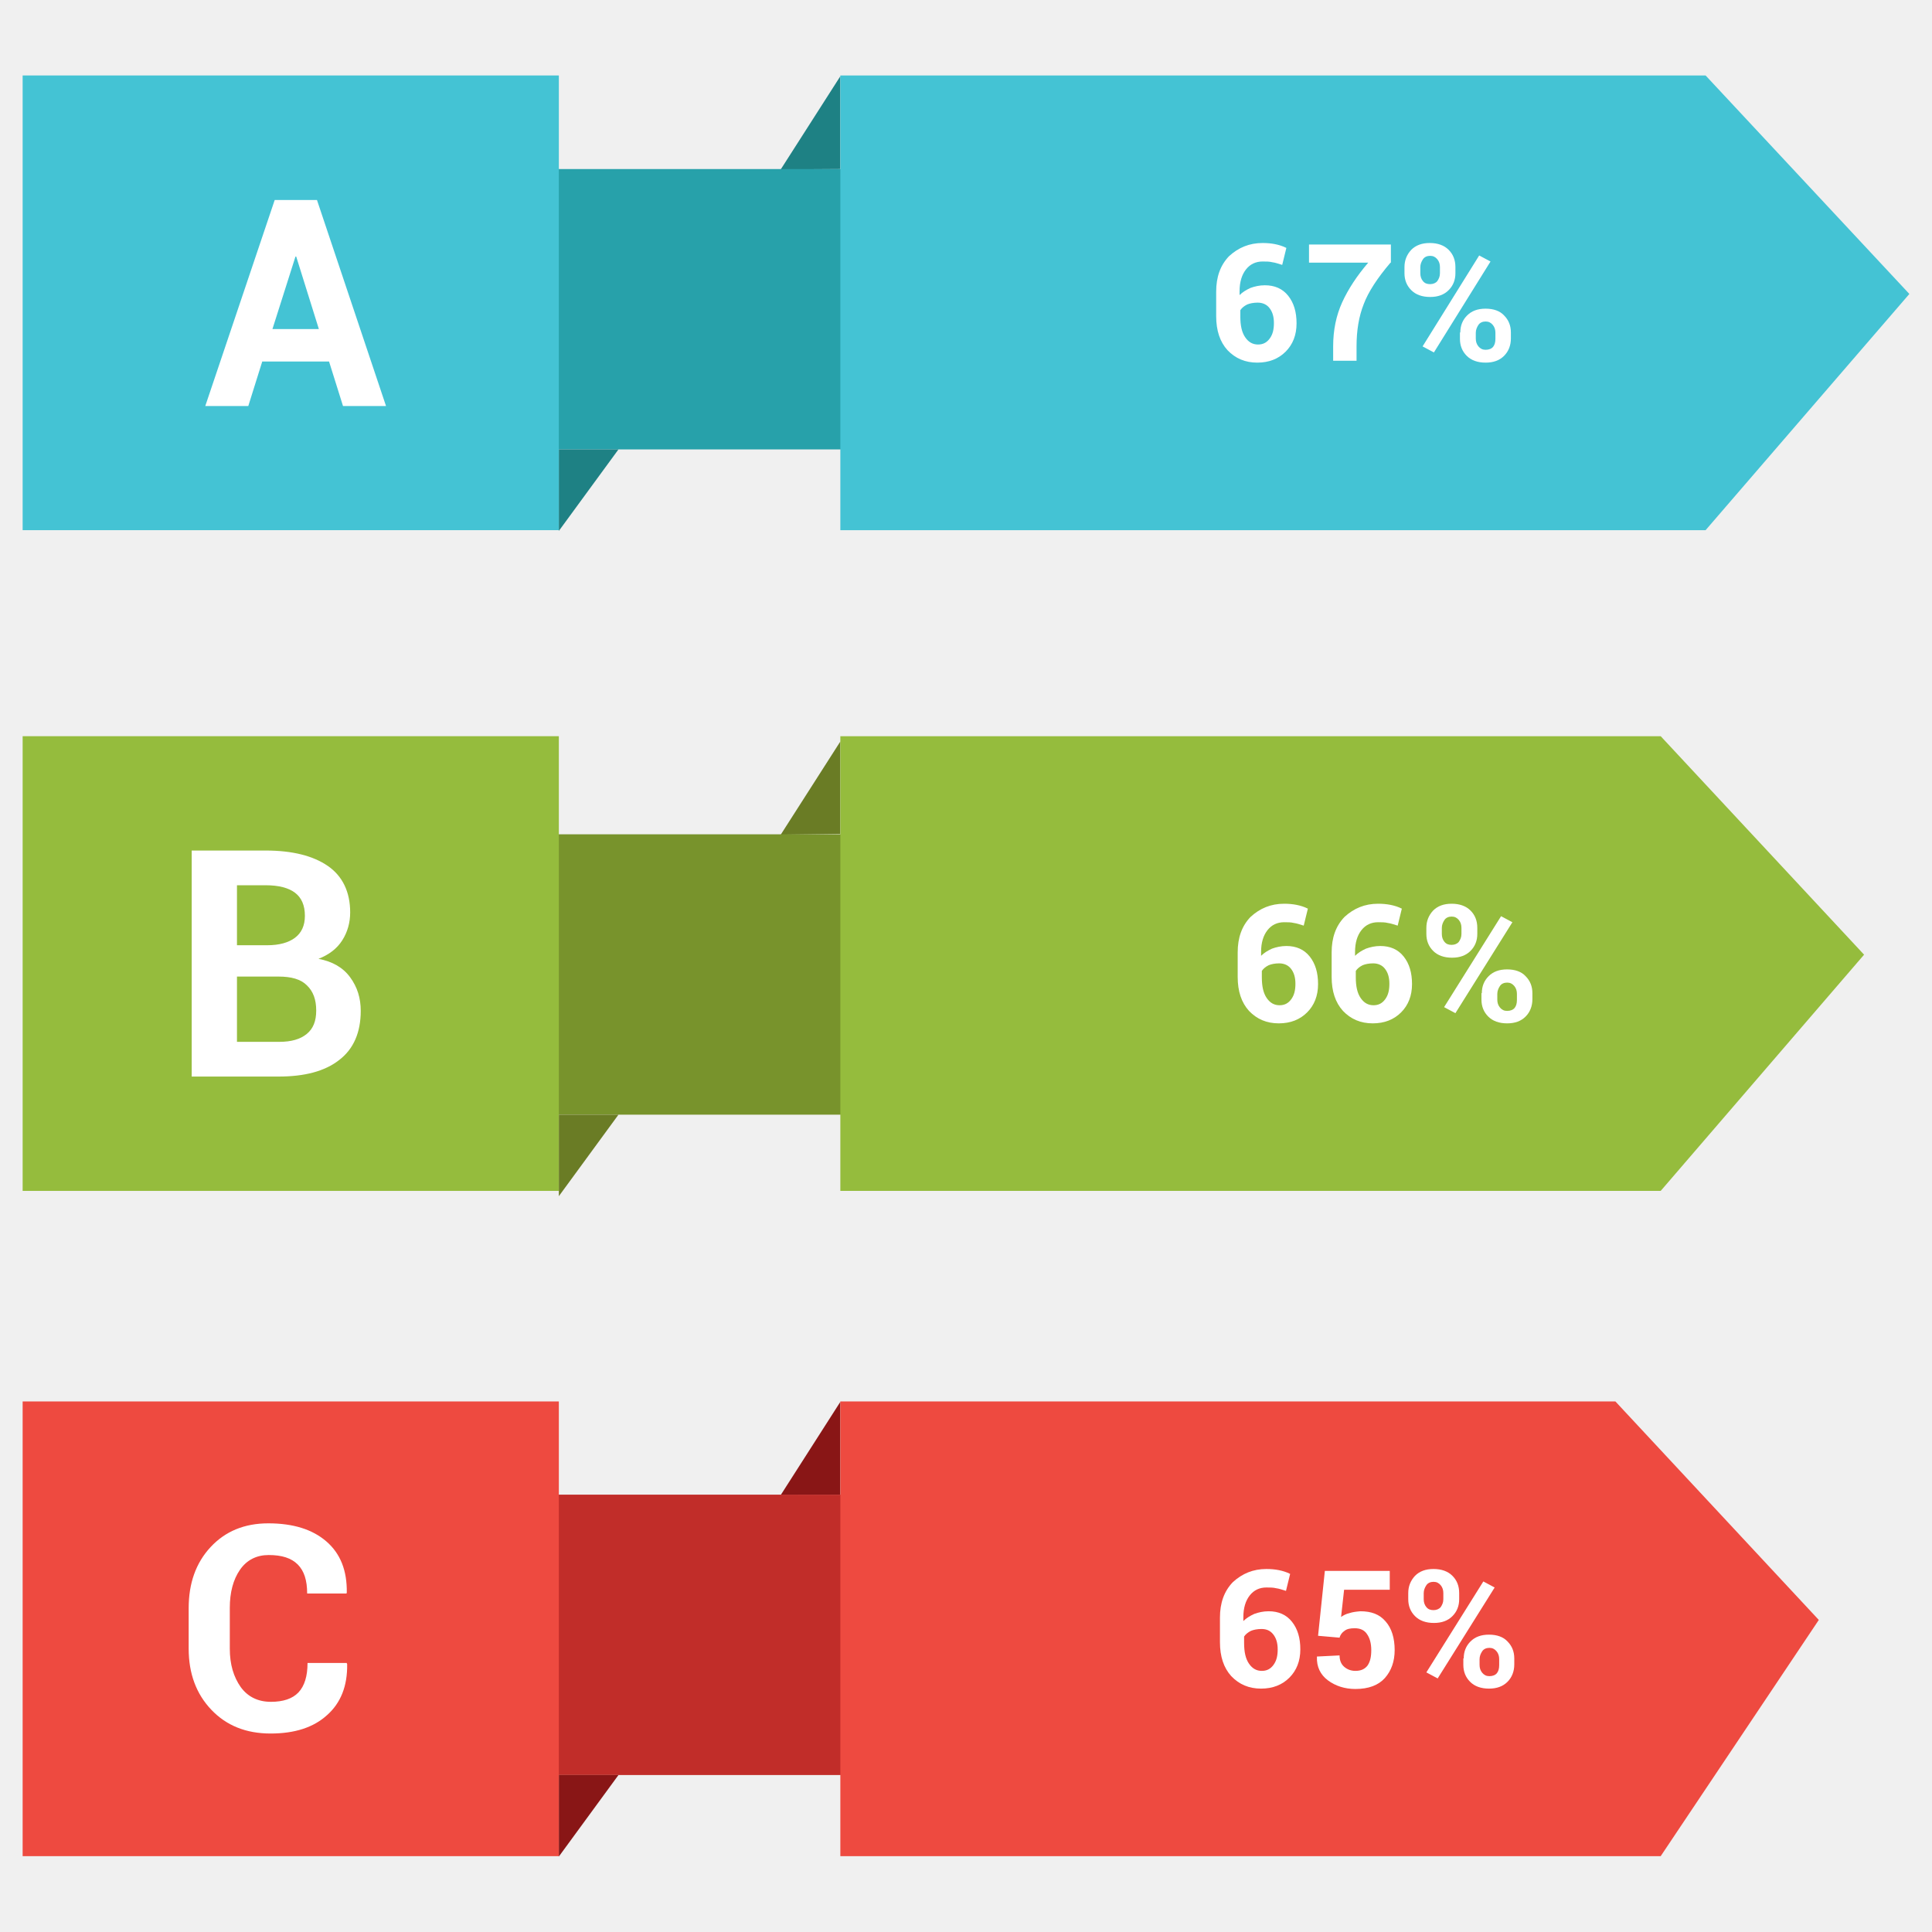
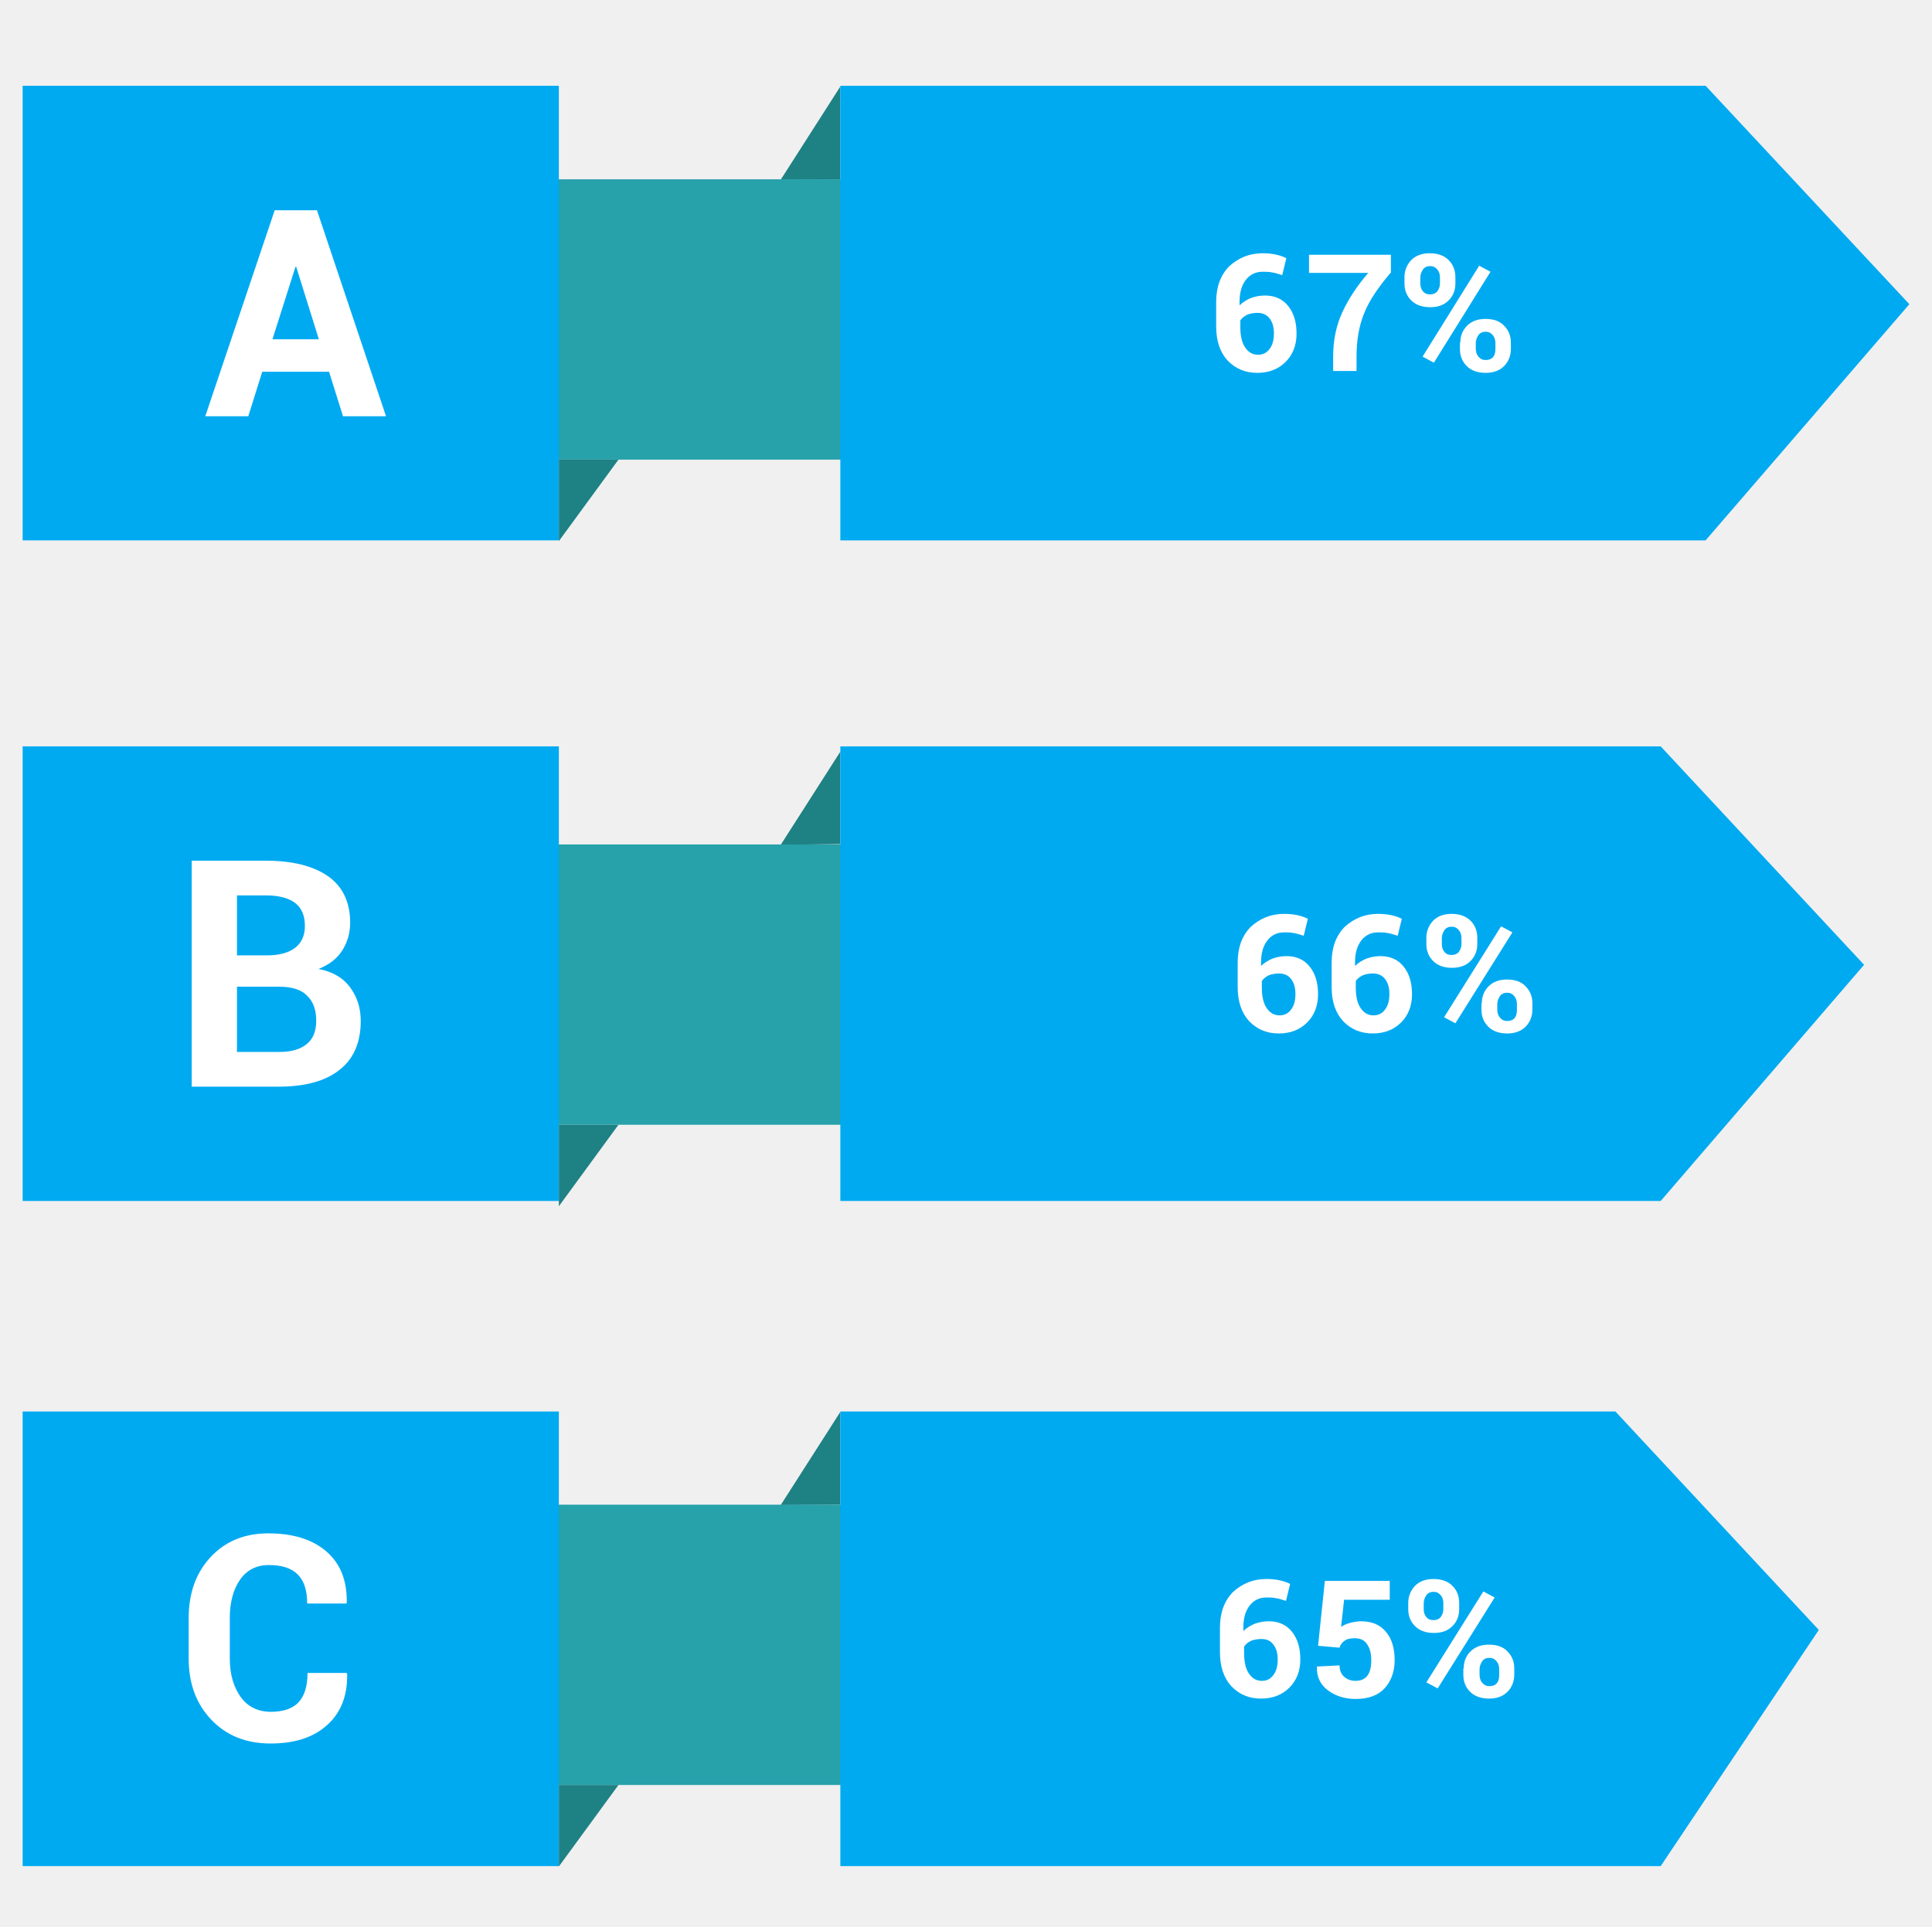
- <svg xmlns="http://www.w3.org/2000/svg" id="Layer_1" style="enable-background:new 0 0 512 512;" version="1.1" viewBox="0 0 512 512" xml:space="preserve">
-   <style type="text/css">
- 	.st0{fill:#1E8184;}
- 	.st1{fill:#27A1AA;}
- 	.st2{fill:#44C3D4;}
- 	.st3{fill:#FFFFFF;}
- 	.st4{fill:#6A7C25;}
- 	.st5{fill:#78932C;}
- 	.st6{fill:#95BC3D;}
- 	.st7{fill:#891616;}
- 	.st8{fill:#C12D29;}
- 	.st9{fill:#EE4A40;}
- </style>
+ <svg xmlns="http://www.w3.org/2000/svg" version="1.1" id="Layer_1" x="0px" y="0px" width="375px" height="374px" viewBox="0 216.5 375 374" enable-background="new 0 216.5 375 374" xml:space="preserve">
  <g id="XMLID_550_">
    <g id="XMLID_541_">
-       <polygon class="st0" id="XMLID_542_" points="222.7,20.2 222.7,44.8 206.9,44.9   " />
-       <rect class="st1" height="74.3" id="XMLID_538_" width="74.9" x="148" y="44.8" />
-       <rect class="st2" height="120.5" id="XMLID_537_" width="142.1" x="6" y="20" />
-       <polygon class="st2" id="XMLID_539_" points="452,140.5 222.7,140.5 222.7,20 452,20 506,77.9   " />
-       <polygon class="st0" id="XMLID_540_" points="148.1,140.7 148.1,119.1 163.9,119.1   " />
+       <polygon id="XMLID_542_" fill="#1E8184" points="163.11,233.295 163.11,251.312 151.538,251.386   " />
+       <rect id="XMLID_538_" x="108.398" y="251.312" fill="#27A1AA" width="54.858" height="54.419" />
+       <rect id="XMLID_537_" x="4.395" y="233.148" fill="#00AAF1" width="104.077" height="88.257" />
+       <polygon id="XMLID_539_" fill="#00AAF1" points="331.055,321.405 163.11,321.405 163.11,233.148 331.055,233.148 370.605,275.556       " />
+       <polygon id="XMLID_540_" fill="#1E8184" points="108.472,321.552 108.472,305.731 120.044,305.731   " />
      <g id="XMLID_1419_">
-         <path class="st3" d="M334.6,64.4c1.2,0,2.3,0.1,3.3,0.3c1,0.2,2,0.5,3,1l-1.1,4.5c-1-0.3-1.8-0.6-2.6-0.7     c-0.8-0.2-1.6-0.2-2.6-0.2c-1.8,0-3.3,0.7-4.4,2.1c-1.1,1.4-1.7,3.3-1.7,5.8v1c0.8-0.8,1.8-1.4,2.9-1.9c1.1-0.4,2.4-0.7,3.8-0.7     c2.6,0,4.7,0.9,6.2,2.8c1.5,1.9,2.2,4.3,2.2,7.3c0,3.1-1,5.6-2.9,7.5c-1.9,1.9-4.4,2.9-7.5,2.9c-3.2,0-5.8-1.1-7.9-3.3     c-2-2.2-3-5.2-3-9v-6.5c0-3.9,1.1-7,3.4-9.4C328.2,65.6,331.1,64.4,334.6,64.4z M333.3,80.2c-1.1,0-2.1,0.2-2.8,0.5     c-0.8,0.4-1.4,0.9-1.8,1.5v1.7c0,2.4,0.4,4.2,1.3,5.5c0.9,1.3,2,1.9,3.4,1.9c1.3,0,2.3-0.5,3.1-1.6s1.1-2.4,1.1-4.1     c0-1.7-0.4-3-1.2-4C335.7,80.7,334.6,80.2,333.3,80.2z" id="XMLID_369_" />
-         <path class="st3" d="M368.5,69.6c-3.5,4.1-5.9,7.8-7.1,11c-1.3,3.3-1.9,7-1.9,11.2v3.8h-6.2v-3.8     c0-4.3,0.8-8.2,2.4-11.7c1.6-3.5,3.9-7,6.9-10.5h-15.7v-4.8h21.7V69.6z" id="XMLID_367_" />
-         <path class="st3" d="M372.2,70.8c0-1.8,0.6-3.3,1.8-4.6c1.2-1.2,2.8-1.8,4.9-1.8c2.1,0,3.8,0.6,5,1.8     c1.2,1.2,1.8,2.7,1.8,4.6v1.6c0,1.8-0.6,3.3-1.8,4.5c-1.2,1.2-2.8,1.8-4.9,1.8c-2.1,0-3.8-0.6-5-1.8c-1.2-1.2-1.8-2.7-1.8-4.5     V70.8z M376.4,72.4c0,0.8,0.2,1.5,0.7,2.1c0.5,0.6,1.1,0.8,1.9,0.8c0.8,0,1.5-0.3,1.9-0.8c0.4-0.6,0.7-1.2,0.7-2.1v-1.6     c0-0.8-0.2-1.5-0.7-2.1c-0.5-0.6-1.1-0.9-1.9-0.9c-0.8,0-1.5,0.3-1.9,0.9c-0.4,0.6-0.7,1.3-0.7,2.1V72.4z M380,93.4l-3-1.6     L392,67.7l3,1.6L380,93.4z M387,88.1c0-1.8,0.6-3.3,1.8-4.5c1.2-1.2,2.8-1.8,4.9-1.8c2.1,0,3.8,0.6,4.9,1.8     c1.2,1.2,1.8,2.7,1.8,4.5v1.6c0,1.8-0.6,3.4-1.8,4.6c-1.2,1.2-2.8,1.8-4.9,1.8c-2.1,0-3.8-0.6-5-1.8c-1.2-1.2-1.8-2.7-1.8-4.5     V88.1z M391.1,89.7c0,0.8,0.2,1.5,0.7,2.1c0.5,0.6,1.1,0.9,1.9,0.9c0.9,0,1.6-0.3,2-0.8c0.4-0.5,0.6-1.2,0.6-2.1v-1.6     c0-0.8-0.2-1.5-0.7-2.1c-0.5-0.6-1.1-0.9-1.9-0.9c-0.8,0-1.5,0.3-1.9,0.9c-0.4,0.6-0.7,1.3-0.7,2.1V89.7z" id="XMLID_215_" />
+         <path id="XMLID_369_" fill="#FFFFFF" d="M245.068,265.668c0.879,0,1.685,0.073,2.417,0.22s1.465,0.366,2.197,0.732l-0.806,3.296     c-0.732-0.22-1.318-0.439-1.904-0.513c-0.586-0.146-1.172-0.146-1.904-0.146c-1.318,0-2.417,0.513-3.223,1.538     s-1.245,2.417-1.245,4.248v0.732c0.586-0.586,1.318-1.025,2.124-1.392c0.806-0.293,1.758-0.513,2.783-0.513     c1.904,0,3.442,0.659,4.541,2.051s1.611,3.149,1.611,5.347c0,2.271-0.732,4.102-2.124,5.493s-3.223,2.124-5.493,2.124     c-2.344,0-4.248-0.806-5.786-2.417c-1.465-1.611-2.197-3.809-2.197-6.592v-4.761c0-2.856,0.806-5.127,2.49-6.885     C240.381,266.547,242.505,265.668,245.068,265.668z M244.116,277.24c-0.806,0-1.538,0.146-2.051,0.366     c-0.586,0.293-1.025,0.659-1.318,1.099v1.245c0,1.758,0.293,3.076,0.952,4.028s1.465,1.392,2.49,1.392     c0.952,0,1.685-0.366,2.271-1.172s0.806-1.758,0.806-3.003s-0.293-2.197-0.879-2.93     C245.874,277.606,245.068,277.24,244.116,277.24z" />
+         <path id="XMLID_367_" fill="#FFFFFF" d="M269.897,269.477c-2.563,3.003-4.321,5.713-5.2,8.057     c-0.952,2.417-1.392,5.127-1.392,8.203v2.783h-4.541v-2.783c0-3.149,0.586-6.006,1.758-8.569s2.856-5.127,5.054-7.69h-11.499     v-3.516h15.894v3.516H269.897z" />
+         <path id="XMLID_215_" fill="#FFFFFF" d="M272.607,270.355c0-1.318,0.439-2.417,1.318-3.369c0.879-0.879,2.051-1.318,3.589-1.318     s2.783,0.439,3.662,1.318s1.318,1.978,1.318,3.369v1.172c0,1.318-0.439,2.417-1.318,3.296s-2.051,1.318-3.589,1.318     s-2.783-0.439-3.662-1.318s-1.318-1.978-1.318-3.296V270.355z M275.684,271.527c0,0.586,0.146,1.099,0.513,1.538     s0.806,0.586,1.392,0.586s1.099-0.22,1.392-0.586c0.293-0.439,0.513-0.879,0.513-1.538v-1.172c0-0.586-0.146-1.099-0.513-1.538     s-0.806-0.659-1.392-0.659s-1.099,0.22-1.392,0.659s-0.513,0.952-0.513,1.538V271.527z M278.32,286.908l-2.197-1.172     l10.986-17.651l2.197,1.172L278.32,286.908z M283.447,283.026c0-1.318,0.439-2.417,1.318-3.296s2.051-1.318,3.589-1.318     s2.783,0.439,3.589,1.318c0.879,0.879,1.318,1.978,1.318,3.296v1.172c0,1.318-0.439,2.49-1.318,3.369s-2.051,1.318-3.589,1.318     s-2.783-0.439-3.662-1.318s-1.318-1.978-1.318-3.296v-1.245H283.447z M286.45,284.198c0,0.586,0.146,1.099,0.513,1.538     s0.806,0.659,1.392,0.659c0.659,0,1.172-0.22,1.465-0.586s0.439-0.879,0.439-1.538V283.1c0-0.586-0.146-1.099-0.513-1.538     s-0.806-0.659-1.392-0.659s-1.099,0.22-1.392,0.659s-0.513,0.952-0.513,1.538V284.198z" />
      </g>
-       <path class="st3" d="M87.2,95.8H69.5l-3.7,11.8H54.4L72.8,53H84l18.3,54.6H90.9L87.2,95.8z M72.2,87.2h12.3    l-6-19.2h-0.2L72.2,87.2z" id="XMLID_444_" />
+       <path id="XMLID_444_" fill="#FFFFFF" d="M63.867,288.666H50.903l-2.71,8.643h-8.35l13.477-39.99h8.203l13.403,39.99h-8.35    L63.867,288.666z M52.881,282.367h9.009l-4.395-14.062h-0.146L52.881,282.367z" />
    </g>
    <g id="XMLID_543_">
-       <polygon class="st4" id="XMLID_549_" points="222.7,196.5 222.7,221 206.9,221.2   " />
-       <rect class="st5" height="74.3" id="XMLID_548_" width="74.9" x="148" y="221.1" />
-       <rect class="st6" height="120.5" id="XMLID_547_" width="142.1" x="6" y="195.1" />
-       <polygon class="st6" id="XMLID_546_" points="440.1,315.6 222.7,315.6 222.7,195.1 440.1,195.1 494,253   " />
-       <polygon class="st4" id="XMLID_545_" points="148.1,317 148.1,295.4 163.9,295.4   " />
+       <polygon id="XMLID_549_" fill="#1E8184" points="163.11,362.421 163.11,380.365 151.538,380.512   " />
+       <rect id="XMLID_548_" x="108.398" y="380.438" fill="#27A1AA" width="54.858" height="54.419" />
+       <rect id="XMLID_547_" x="4.395" y="361.396" fill="#00AAF1" width="104.077" height="88.257" />
+       <polygon id="XMLID_546_" fill="#00AAF1" points="322.339,449.652 163.11,449.652 163.11,361.396 322.339,361.396 361.816,403.803       " />
+       <polygon id="XMLID_545_" fill="#1E8184" points="108.472,450.678 108.472,434.857 120.044,434.857   " />
      <g id="XMLID_1414_">
-         <path class="st3" d="M340.3,239.5c1.2,0,2.3,0.1,3.3,0.3c1,0.2,2,0.5,3,1l-1.1,4.5c-1-0.3-1.8-0.6-2.6-0.7     c-0.8-0.2-1.6-0.2-2.6-0.2c-1.8,0-3.3,0.7-4.4,2.1c-1.1,1.4-1.7,3.3-1.7,5.8v1c0.8-0.8,1.8-1.4,2.9-1.9c1.1-0.4,2.4-0.7,3.8-0.7     c2.6,0,4.7,0.9,6.2,2.8c1.5,1.9,2.2,4.3,2.2,7.3c0,3.1-1,5.6-2.9,7.5c-1.9,1.9-4.4,2.9-7.5,2.9c-3.2,0-5.8-1.1-7.9-3.3     c-2-2.2-3-5.2-3-9v-6.5c0-3.9,1.1-7,3.4-9.4C333.9,240.7,336.8,239.5,340.3,239.5z M339,255.3c-1.1,0-2.1,0.2-2.8,0.5     c-0.8,0.4-1.4,0.9-1.8,1.5v1.7c0,2.4,0.4,4.2,1.3,5.5c0.9,1.3,2,1.9,3.4,1.9c1.3,0,2.3-0.5,3.1-1.6c0.8-1.1,1.1-2.4,1.1-4.1     c0-1.7-0.4-3-1.2-4C341.4,255.8,340.3,255.3,339,255.3z" id="XMLID_431_" />
-         <path class="st3" d="M365.2,239.5c1.2,0,2.3,0.1,3.3,0.3c1,0.2,2,0.5,3,1l-1.1,4.5c-1-0.3-1.8-0.6-2.6-0.7     c-0.8-0.2-1.6-0.2-2.6-0.2c-1.8,0-3.3,0.7-4.4,2.1c-1.1,1.4-1.7,3.3-1.7,5.8v1c0.8-0.8,1.8-1.4,2.9-1.9c1.1-0.4,2.4-0.7,3.8-0.7     c2.6,0,4.7,0.9,6.2,2.8c1.5,1.9,2.2,4.3,2.2,7.3c0,3.1-1,5.6-2.9,7.5c-1.9,1.9-4.4,2.9-7.5,2.9c-3.2,0-5.8-1.1-7.9-3.3     c-2-2.2-3-5.2-3-9v-6.5c0-3.9,1.1-7,3.4-9.4C358.8,240.7,361.7,239.5,365.2,239.5z M363.9,255.3c-1.1,0-2.1,0.2-2.8,0.5     c-0.8,0.4-1.4,0.9-1.8,1.5v1.7c0,2.4,0.4,4.2,1.3,5.5c0.9,1.3,2,1.9,3.4,1.9c1.3,0,2.3-0.5,3.1-1.6c0.8-1.1,1.1-2.4,1.1-4.1     c0-1.7-0.4-3-1.2-4C366.3,255.8,365.2,255.3,363.9,255.3z" id="XMLID_434_" />
-         <path class="st3" d="M378,245.9c0-1.8,0.6-3.3,1.8-4.6c1.2-1.2,2.8-1.8,4.9-1.8c2.1,0,3.8,0.6,5,1.8     c1.2,1.2,1.8,2.7,1.8,4.6v1.6c0,1.8-0.6,3.3-1.8,4.5c-1.2,1.2-2.8,1.8-4.9,1.8c-2.1,0-3.8-0.6-5-1.8c-1.2-1.2-1.8-2.7-1.8-4.5     V245.9z M382.1,247.5c0,0.8,0.2,1.5,0.7,2.1c0.5,0.6,1.1,0.8,1.9,0.8c0.8,0,1.5-0.3,1.9-0.8c0.4-0.6,0.7-1.2,0.7-2.1v-1.6     c0-0.8-0.2-1.5-0.7-2.1c-0.5-0.6-1.1-0.9-1.9-0.9c-0.8,0-1.5,0.3-1.9,0.9c-0.4,0.6-0.7,1.3-0.7,2.1V247.5z M385.7,268.5l-3-1.6     l15.1-24.1l3,1.6L385.7,268.5z M392.7,263.2c0-1.8,0.6-3.3,1.8-4.5c1.2-1.2,2.8-1.8,4.9-1.8c2.1,0,3.8,0.6,4.9,1.8     c1.2,1.2,1.8,2.7,1.8,4.5v1.6c0,1.8-0.6,3.4-1.8,4.6c-1.2,1.2-2.8,1.8-4.9,1.8c-2.1,0-3.8-0.6-5-1.8c-1.2-1.2-1.8-2.7-1.8-4.5     V263.2z M396.8,264.9c0,0.8,0.2,1.5,0.7,2.1c0.5,0.6,1.1,0.9,1.9,0.9c0.9,0,1.6-0.3,2-0.8c0.4-0.5,0.6-1.2,0.6-2.1v-1.6     c0-0.8-0.2-1.5-0.7-2.1c-0.5-0.6-1.1-0.9-1.9-0.9c-0.8,0-1.5,0.3-1.9,0.9c-0.4,0.6-0.7,1.3-0.7,2.1V264.9z" id="XMLID_372_" />
+         <path id="XMLID_431_" fill="#FFFFFF" d="M249.243,393.915c0.879,0,1.685,0.073,2.417,0.22s1.465,0.366,2.197,0.732l-0.806,3.296     c-0.732-0.22-1.318-0.439-1.904-0.513c-0.586-0.146-1.172-0.146-1.904-0.146c-1.318,0-2.417,0.513-3.223,1.538     s-1.245,2.417-1.245,4.248v0.732c0.586-0.586,1.318-1.025,2.124-1.392c0.806-0.293,1.758-0.513,2.783-0.513     c1.904,0,3.442,0.659,4.541,2.051s1.611,3.149,1.611,5.347c0,2.271-0.732,4.102-2.124,5.493s-3.223,2.124-5.493,2.124     c-2.344,0-4.248-0.806-5.786-2.417c-1.465-1.611-2.197-3.809-2.197-6.592v-4.761c0-2.856,0.806-5.127,2.49-6.885     C244.556,394.794,246.68,393.915,249.243,393.915z M248.291,405.487c-0.806,0-1.538,0.146-2.051,0.366     c-0.586,0.293-1.025,0.659-1.318,1.099v1.245c0,1.758,0.293,3.076,0.952,4.028s1.465,1.392,2.49,1.392     c0.952,0,1.685-0.366,2.271-1.172s0.806-1.758,0.806-3.003s-0.293-2.197-0.879-2.93     C250.049,405.854,249.243,405.487,248.291,405.487z" />
+         <path id="XMLID_434_" fill="#FFFFFF" d="M267.48,393.915c0.879,0,1.685,0.073,2.417,0.22s1.465,0.366,2.197,0.732l-0.806,3.296     c-0.732-0.22-1.318-0.439-1.904-0.513c-0.586-0.146-1.172-0.146-1.904-0.146c-1.318,0-2.417,0.513-3.223,1.538     s-1.245,2.417-1.245,4.248v0.732c0.586-0.586,1.318-1.025,2.124-1.392c0.806-0.293,1.758-0.513,2.783-0.513     c1.904,0,3.442,0.659,4.541,2.051s1.611,3.149,1.611,5.347c0,2.271-0.732,4.102-2.124,5.493s-3.223,2.124-5.493,2.124     c-2.344,0-4.248-0.806-5.786-2.417c-1.465-1.611-2.197-3.809-2.197-6.592v-4.761c0-2.856,0.806-5.127,2.49-6.885     C262.793,394.794,264.917,393.915,267.48,393.915z M266.528,405.487c-0.806,0-1.538,0.146-2.051,0.366     c-0.586,0.293-1.025,0.659-1.318,1.099v1.245c0,1.758,0.293,3.076,0.952,4.028s1.465,1.392,2.49,1.392     c0.952,0,1.685-0.366,2.271-1.172s0.806-1.758,0.806-3.003s-0.293-2.197-0.879-2.93     C268.286,405.854,267.48,405.487,266.528,405.487z" />
+         <path id="XMLID_372_" fill="#FFFFFF" d="M276.855,398.603c0-1.318,0.439-2.417,1.318-3.369c0.879-0.879,2.051-1.318,3.589-1.318     s2.783,0.439,3.662,1.318s1.318,1.978,1.318,3.369v1.172c0,1.318-0.439,2.417-1.318,3.296s-2.051,1.318-3.589,1.318     s-2.783-0.439-3.662-1.318s-1.318-1.978-1.318-3.296V398.603z M279.858,399.774c0,0.586,0.146,1.099,0.513,1.538     s0.806,0.586,1.392,0.586s1.099-0.22,1.392-0.586c0.293-0.439,0.513-0.879,0.513-1.538v-1.172c0-0.586-0.146-1.099-0.513-1.538     s-0.806-0.659-1.392-0.659s-1.099,0.22-1.392,0.659s-0.513,0.952-0.513,1.538V399.774z M282.495,415.155l-2.197-1.172     l11.06-17.651l2.197,1.172L282.495,415.155z M287.622,411.273c0-1.318,0.439-2.417,1.318-3.296s2.051-1.318,3.589-1.318     s2.783,0.439,3.589,1.318c0.879,0.879,1.318,1.978,1.318,3.296v1.172c0,1.318-0.439,2.49-1.318,3.369s-2.051,1.318-3.589,1.318     s-2.783-0.439-3.662-1.318s-1.318-1.978-1.318-3.296v-1.245H287.622z M290.625,412.519c0,0.586,0.146,1.099,0.513,1.538     s0.806,0.659,1.392,0.659c0.659,0,1.172-0.22,1.465-0.586s0.439-0.879,0.439-1.538v-1.172c0-0.586-0.146-1.099-0.513-1.538     s-0.806-0.659-1.392-0.659s-1.099,0.22-1.392,0.659s-0.513,0.952-0.513,1.538V412.519z" />
      </g>
-       <path class="st3" d="M50.8,285.3v-59.9h19.6c7.1,0,12.6,1.4,16.5,4.1s5.9,6.9,5.9,12.3c0,2.7-0.7,5.2-2.1,7.4    c-1.4,2.2-3.5,3.8-6.3,4.9c3.7,0.7,6.5,2.3,8.4,4.9c1.9,2.6,2.8,5.5,2.8,8.9c0,5.7-1.9,10.1-5.7,13c-3.8,3-9.2,4.4-16.1,4.4H50.8z     M62.8,250.5h8c3.2,0,5.7-0.7,7.4-2c1.7-1.3,2.6-3.2,2.6-5.8c0-2.8-0.9-4.8-2.6-6.1c-1.7-1.3-4.3-2-7.8-2h-7.6V250.5z M62.8,258.8    v17.3H74c3.2,0,5.6-0.7,7.3-2.1c1.7-1.4,2.5-3.4,2.5-6.2c0-2.9-0.8-5.1-2.5-6.7c-1.6-1.6-4.1-2.3-7.5-2.3H62.8z" id="XMLID_440_" />
+       <path id="XMLID_440_" fill="#FFFFFF" d="M37.207,427.46v-43.872h14.355c5.2,0,9.229,1.025,12.085,3.003s4.321,5.054,4.321,9.009    c0,1.978-0.513,3.809-1.538,5.42s-2.563,2.783-4.614,3.589c2.71,0.513,4.761,1.685,6.152,3.589s2.051,4.028,2.051,6.519    c0,4.175-1.392,7.397-4.175,9.521c-2.783,2.197-6.738,3.223-11.792,3.223H37.207z M45.996,401.972h5.859    c2.344,0,4.175-0.513,5.42-1.465s1.904-2.344,1.904-4.248c0-2.051-0.659-3.516-1.904-4.468s-3.149-1.465-5.713-1.465h-5.566    V401.972z M45.996,408.051v12.671h8.203c2.344,0,4.102-0.513,5.347-1.538s1.831-2.49,1.831-4.541c0-2.124-0.586-3.735-1.831-4.907    c-1.172-1.172-3.003-1.685-5.493-1.685H45.996L45.996,408.051z" />
    </g>
    <g id="XMLID_544_">
-       <polygon class="st7" id="XMLID_555_" points="222.7,371.5 222.7,396.1 206.9,396.2   " />
-       <rect class="st8" height="74.3" id="XMLID_554_" width="74.9" x="148" y="396.1" />
-       <rect class="st9" height="120.5" id="XMLID_553_" width="142.1" x="6" y="371.4" />
-       <polygon class="st9" id="XMLID_552_" points="440.1,491.9 222.7,491.9 222.7,371.4 428.1,371.4 482,429.3   " />
-       <polygon class="st7" id="XMLID_551_" points="148.1,492 148.1,470.4 163.9,470.4   " />
+       <polygon id="XMLID_555_" fill="#1E8184" points="163.11,490.595 163.11,508.612 151.538,508.686   " />
+       <rect id="XMLID_554_" x="108.398" y="508.612" fill="#27A1AA" width="54.858" height="54.419" />
+       <rect id="XMLID_553_" x="4.395" y="490.521" fill="#00AAF1" width="104.077" height="88.257" />
+       <polygon id="XMLID_552_" fill="#00AAF1" points="322.339,578.778 163.11,578.778 163.11,490.521 313.55,490.521 353.027,532.929       " />
+       <polygon id="XMLID_551_" fill="#1E8184" points="108.472,578.852 108.472,563.031 120.044,563.031   " />
      <g id="XMLID_1413_">
-         <path class="st3" d="M335.6,415.8c1.2,0,2.3,0.1,3.3,0.3c1,0.2,2,0.5,3,1l-1.1,4.5c-1-0.3-1.8-0.6-2.6-0.7     c-0.8-0.2-1.6-0.2-2.6-0.2c-1.8,0-3.3,0.7-4.4,2.1c-1.1,1.4-1.7,3.3-1.7,5.8v1c0.8-0.8,1.8-1.4,2.9-1.9c1.1-0.4,2.4-0.7,3.8-0.7     c2.6,0,4.7,0.9,6.2,2.8c1.5,1.9,2.2,4.3,2.2,7.3c0,3.1-1,5.6-2.9,7.5c-1.9,1.9-4.4,2.9-7.5,2.9c-3.2,0-5.8-1.1-7.9-3.3     c-2-2.2-3-5.2-3-9v-6.5c0-3.9,1.1-7,3.4-9.4C329.2,417,332.1,415.8,335.6,415.8z M334.3,431.7c-1.1,0-2.1,0.2-2.8,0.5     c-0.8,0.4-1.4,0.9-1.8,1.5v1.7c0,2.4,0.4,4.2,1.3,5.5c0.9,1.3,2,1.9,3.4,1.9c1.3,0,2.3-0.5,3.1-1.6s1.1-2.4,1.1-4.1     c0-1.7-0.4-3-1.2-4C336.6,432.1,335.6,431.7,334.3,431.7z" id="XMLID_420_" />
-         <path class="st3" d="M349.3,433.5l1.8-17.2h17.2v5h-12.1l-0.8,7.2c0.6-0.4,1.3-0.8,2.2-1     c0.9-0.3,1.8-0.4,2.9-0.5c2.9,0,5.1,0.8,6.7,2.7c1.6,1.8,2.4,4.4,2.4,7.6c0,3-0.9,5.5-2.6,7.4c-1.7,1.9-4.3,2.9-7.8,2.9     c-2.8,0-5.3-0.8-7.3-2.3c-2-1.5-3-3.6-2.9-6.2l0-0.1l6-0.3c0,1.3,0.4,2.3,1.2,3c0.8,0.7,1.8,1.1,3,1.1c1.5,0,2.5-0.5,3.2-1.4     c0.7-1,1-2.3,1-4.1c0-1.8-0.4-3.2-1.1-4.2c-0.7-1.1-1.8-1.6-3.3-1.6c-1.2,0-2.1,0.2-2.7,0.7c-0.6,0.4-1.1,1-1.3,1.8L349.3,433.5z     " id="XMLID_423_" />
-         <path class="st3" d="M373.2,422.2c0-1.8,0.6-3.3,1.8-4.6c1.2-1.2,2.8-1.8,4.9-1.8c2.1,0,3.8,0.6,5,1.8     c1.2,1.2,1.8,2.7,1.8,4.6v1.6c0,1.8-0.6,3.3-1.8,4.5c-1.2,1.2-2.8,1.8-4.9,1.8c-2.1,0-3.8-0.6-5-1.8c-1.2-1.2-1.8-2.7-1.8-4.5     V422.2z M377.3,423.8c0,0.8,0.2,1.5,0.7,2.1c0.5,0.6,1.1,0.8,1.9,0.8c0.8,0,1.5-0.3,1.9-0.8c0.4-0.6,0.7-1.2,0.7-2.1v-1.6     c0-0.8-0.2-1.5-0.7-2.1c-0.5-0.6-1.1-0.9-1.9-0.9c-0.8,0-1.5,0.3-1.9,0.9c-0.4,0.6-0.7,1.3-0.7,2.1V423.8z M381,444.8l-3-1.6     l15.1-24.1l3,1.6L381,444.8z M387.9,439.5c0-1.8,0.6-3.3,1.8-4.5c1.2-1.2,2.8-1.8,4.9-1.8c2.1,0,3.8,0.6,4.9,1.8     c1.2,1.2,1.8,2.7,1.8,4.5v1.6c0,1.8-0.6,3.4-1.8,4.6c-1.2,1.2-2.8,1.8-4.9,1.8c-2.1,0-3.8-0.6-5-1.8c-1.2-1.2-1.8-2.7-1.8-4.5     V439.5z M392.1,441.2c0,0.8,0.2,1.5,0.7,2.1c0.5,0.6,1.1,0.9,1.9,0.9c0.9,0,1.6-0.3,2-0.8c0.4-0.5,0.6-1.2,0.6-2.1v-1.6     c0-0.8-0.2-1.5-0.7-2.1c-0.5-0.6-1.1-0.9-1.9-0.9c-0.8,0-1.5,0.3-1.9,0.9c-0.4,0.6-0.7,1.3-0.7,2.1V441.2z" id="XMLID_425_" />
+         <path id="XMLID_420_" fill="#FFFFFF" d="M245.801,523.041c0.879,0,1.685,0.073,2.417,0.22s1.465,0.366,2.197,0.732l-0.806,3.296     c-0.732-0.22-1.318-0.439-1.904-0.513c-0.586-0.146-1.172-0.146-1.904-0.146c-1.318,0-2.417,0.513-3.223,1.538     s-1.245,2.417-1.245,4.248v0.732c0.586-0.586,1.318-1.025,2.124-1.392c0.806-0.293,1.758-0.513,2.783-0.513     c1.904,0,3.442,0.659,4.541,2.051s1.611,3.149,1.611,5.347c0,2.271-0.732,4.102-2.124,5.493s-3.223,2.124-5.493,2.124     c-2.344,0-4.248-0.806-5.786-2.417c-1.465-1.611-2.197-3.809-2.197-6.592v-4.761c0-2.856,0.806-5.127,2.49-6.885     C241.113,523.92,243.237,523.041,245.801,523.041z M244.849,534.687c-0.806,0-1.538,0.146-2.051,0.366     c-0.586,0.293-1.025,0.659-1.318,1.099v1.245c0,1.758,0.293,3.076,0.952,4.028s1.465,1.392,2.49,1.392     c0.952,0,1.685-0.366,2.271-1.172s0.806-1.758,0.806-3.003s-0.293-2.197-0.879-2.93S245.801,534.687,244.849,534.687z" />
+         <path id="XMLID_423_" fill="#FFFFFF" d="M255.835,536.005l1.318-12.598h12.598v3.662h-8.862l-0.586,5.273     c0.439-0.293,0.952-0.586,1.611-0.732c0.659-0.22,1.318-0.293,2.124-0.366c2.124,0,3.735,0.586,4.907,1.978     c1.172,1.318,1.758,3.223,1.758,5.566c0,2.197-0.659,4.028-1.904,5.42s-3.149,2.124-5.713,2.124     c-2.051,0-3.882-0.586-5.347-1.685s-2.197-2.637-2.124-4.541v-0.073l4.395-0.22c0,0.952,0.293,1.685,0.879,2.197     s1.318,0.806,2.197,0.806c1.099,0,1.831-0.366,2.344-1.025c0.513-0.732,0.732-1.685,0.732-3.003s-0.293-2.344-0.806-3.076     c-0.513-0.806-1.318-1.172-2.417-1.172c-0.879,0-1.538,0.146-1.978,0.513c-0.439,0.293-0.806,0.732-0.952,1.318L255.835,536.005z     " />
+         <path id="XMLID_425_" fill="#FFFFFF" d="M273.34,527.729c0-1.318,0.439-2.417,1.318-3.369c0.879-0.879,2.051-1.318,3.589-1.318     s2.783,0.439,3.662,1.318s1.318,1.978,1.318,3.369v1.172c0,1.318-0.439,2.417-1.318,3.296s-2.051,1.318-3.589,1.318     s-2.783-0.439-3.662-1.318s-1.318-1.978-1.318-3.296V527.729z M276.343,528.9c0,0.586,0.146,1.099,0.513,1.538     s0.806,0.586,1.392,0.586s1.099-0.22,1.392-0.586c0.293-0.439,0.513-0.879,0.513-1.538v-1.172c0-0.586-0.146-1.099-0.513-1.538     s-0.806-0.659-1.392-0.659s-1.099,0.22-1.392,0.659s-0.513,0.952-0.513,1.538V528.9z M279.053,544.281l-2.197-1.172l11.06-17.651     l2.197,1.172L279.053,544.281z M284.106,540.399c0-1.318,0.439-2.417,1.318-3.296s2.051-1.318,3.589-1.318     s2.783,0.439,3.589,1.318c0.879,0.879,1.318,1.978,1.318,3.296v1.172c0,1.318-0.439,2.49-1.318,3.369s-2.051,1.318-3.589,1.318     s-2.783-0.439-3.662-1.318s-1.318-1.978-1.318-3.296v-1.245H284.106z M287.183,541.645c0,0.586,0.146,1.099,0.513,1.538     s0.806,0.659,1.392,0.659c0.659,0,1.172-0.22,1.465-0.586s0.439-0.879,0.439-1.538v-1.172c0-0.586-0.146-1.099-0.513-1.538     s-0.806-0.659-1.392-0.659s-1.099,0.22-1.392,0.659s-0.513,0.952-0.513,1.538V541.645z" />
      </g>
-       <path class="st3" d="M91.9,440.8l0.1,0.2c0.1,5.8-1.7,10.3-5.3,13.5c-3.6,3.3-8.6,4.9-15,4.9    c-6.5,0-11.7-2.1-15.7-6.3c-4-4.2-6-9.6-6-16.2v-10.7c0-6.6,1.9-12,5.8-16.2c3.9-4.2,9-6.3,15.3-6.3c6.6,0,11.7,1.6,15.4,4.8    c3.7,3.2,5.5,7.7,5.4,13.6l-0.1,0.2H81.4c0-3.5-0.8-6-2.5-7.7c-1.7-1.7-4.2-2.5-7.7-2.5c-3.2,0-5.8,1.3-7.6,3.9    c-1.8,2.6-2.7,6-2.7,10.1v10.8c0,4.2,1,7.5,2.9,10.2c1.9,2.6,4.6,3.9,8,3.9c3.2,0,5.7-0.8,7.3-2.5c1.6-1.7,2.4-4.3,2.4-7.8H91.9z" id="XMLID_438_" />
+       <path id="XMLID_438_" fill="#FFFFFF" d="M67.31,541.352l0.073,0.146c0.073,4.248-1.245,7.544-3.882,9.888    c-2.637,2.417-6.299,3.589-10.986,3.589c-4.761,0-8.569-1.538-11.499-4.614s-4.395-7.031-4.395-11.865v-7.837    c0-4.834,1.392-8.789,4.248-11.865s6.592-4.614,11.206-4.614c4.834,0,8.569,1.172,11.279,3.516s4.028,5.64,3.955,9.961    l-0.073,0.146h-7.617c0-2.563-0.586-4.395-1.831-5.64s-3.076-1.831-5.64-1.831c-2.344,0-4.248,0.952-5.566,2.856    s-1.978,4.395-1.978,7.397v7.91c0,3.076,0.732,5.493,2.124,7.471c1.392,1.904,3.369,2.856,5.859,2.856    c2.344,0,4.175-0.586,5.347-1.831s1.758-3.149,1.758-5.713h7.617V541.352z" />
    </g>
  </g>
</svg>
